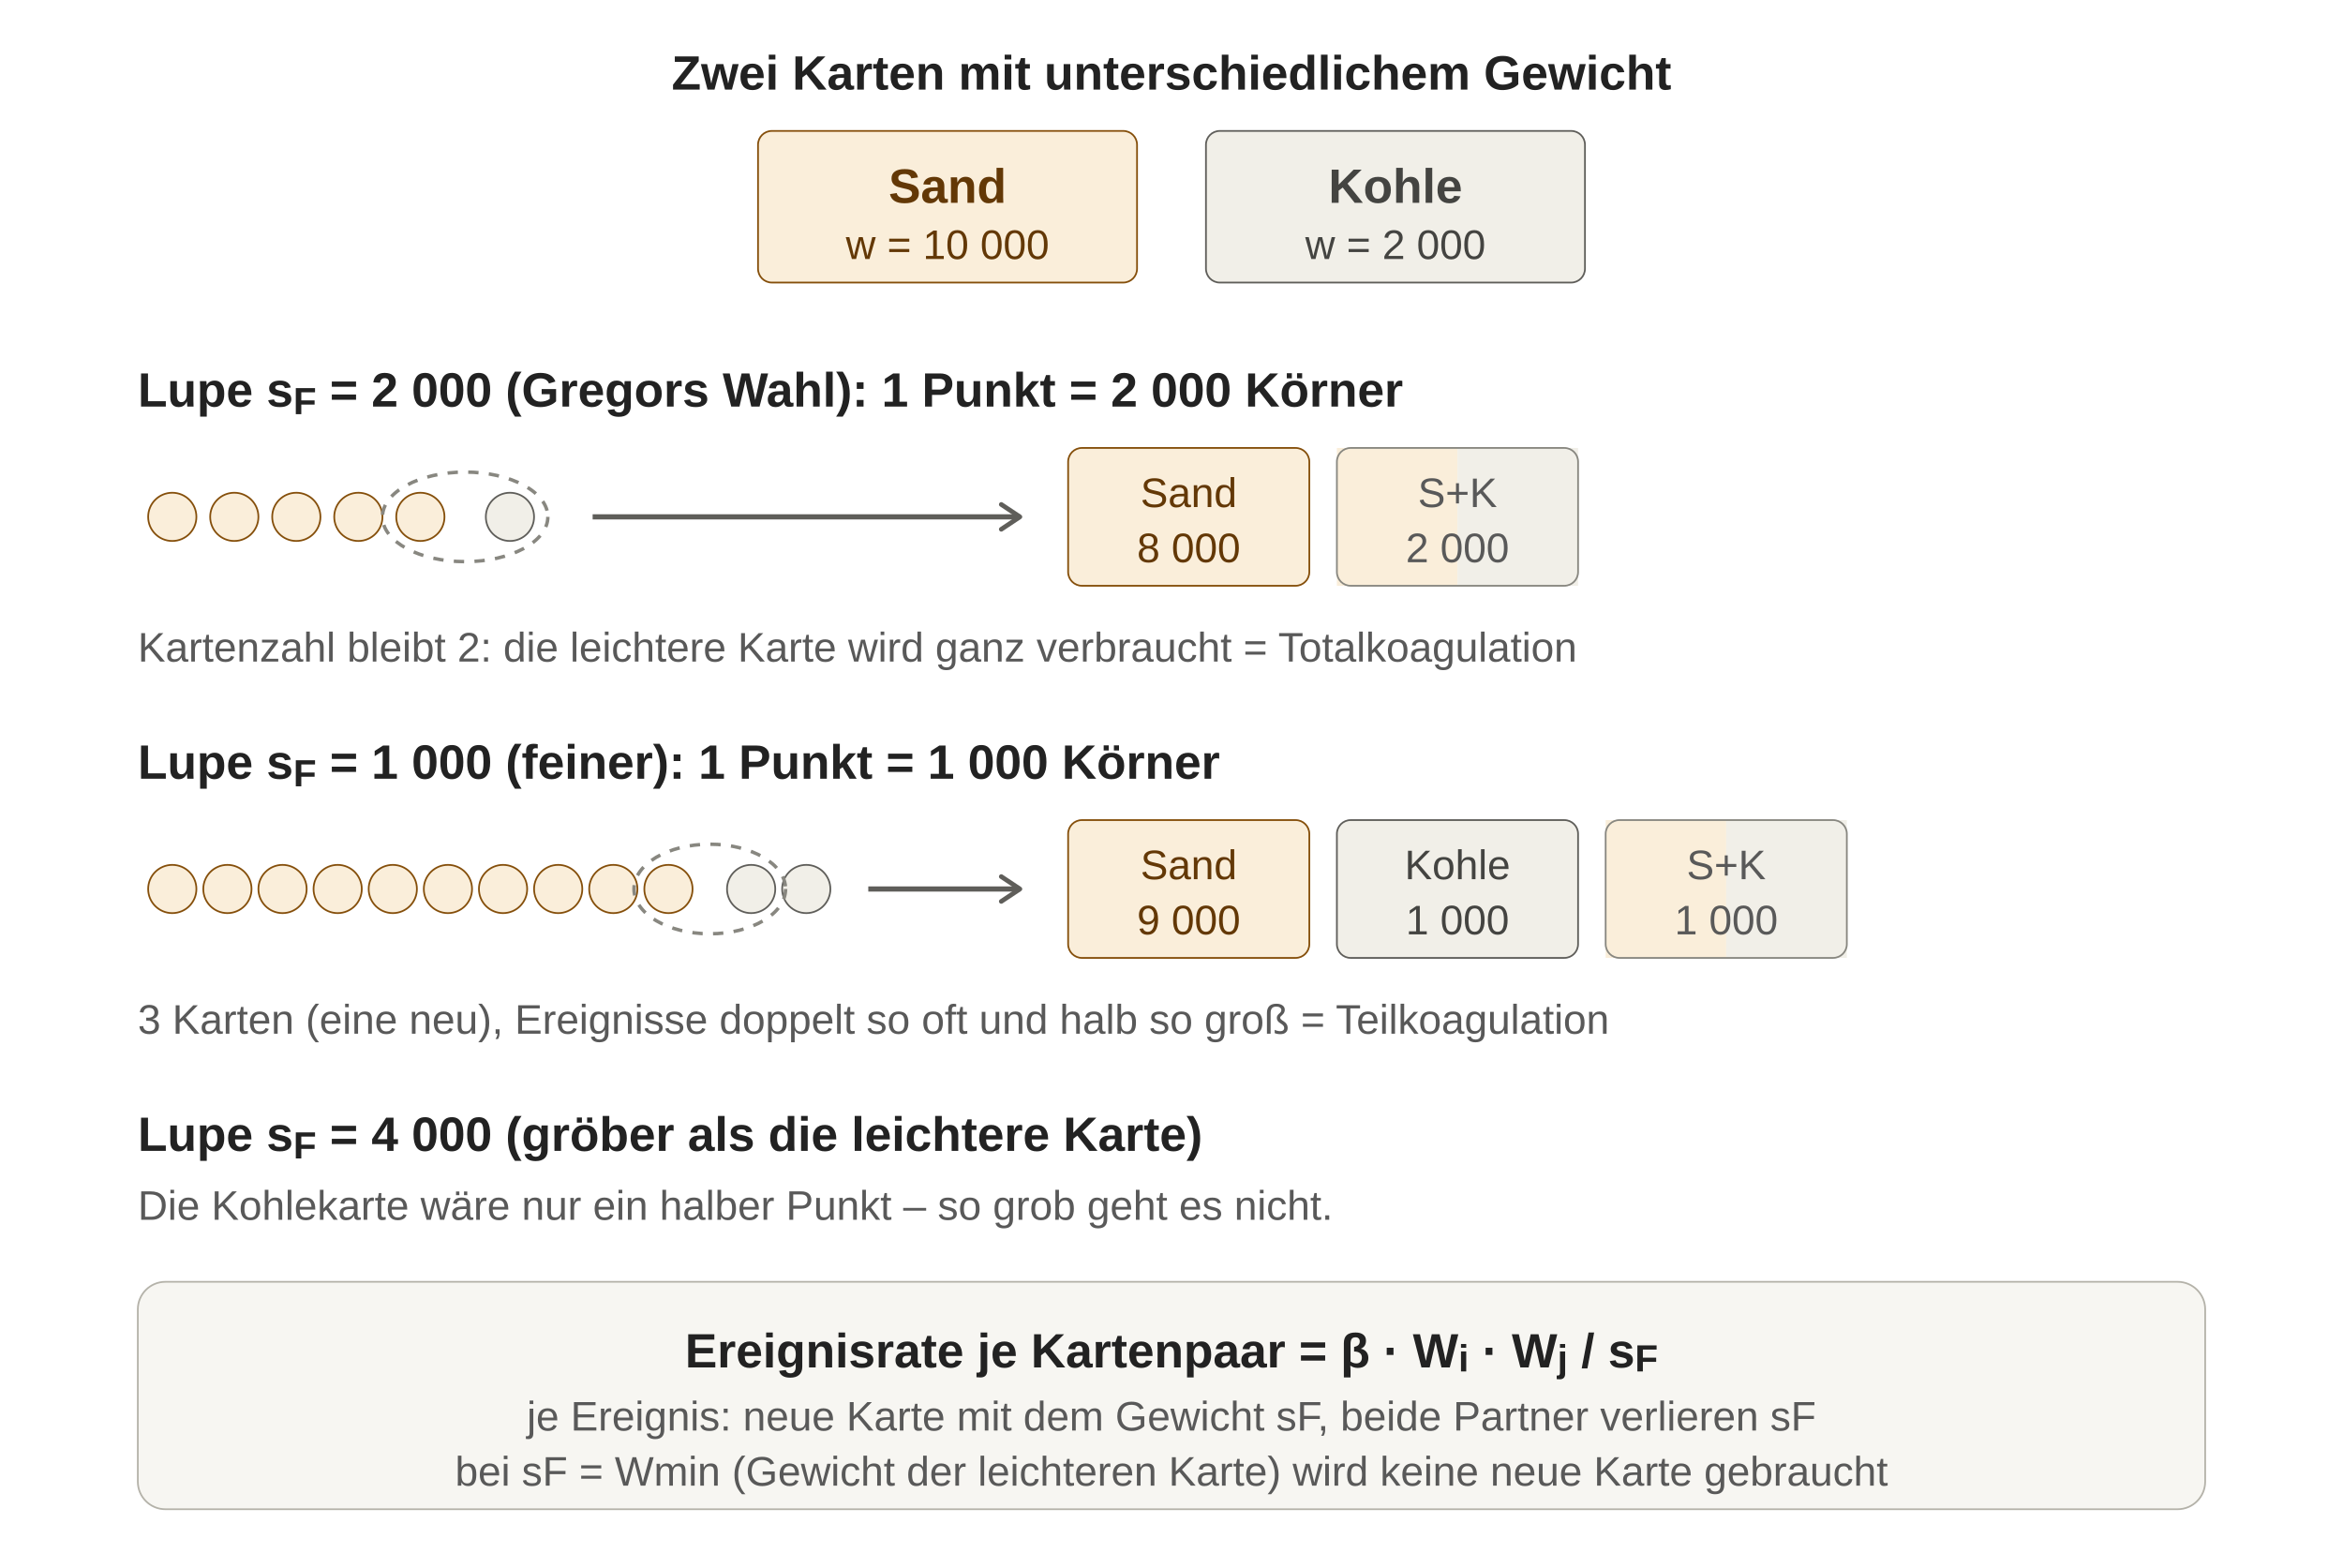
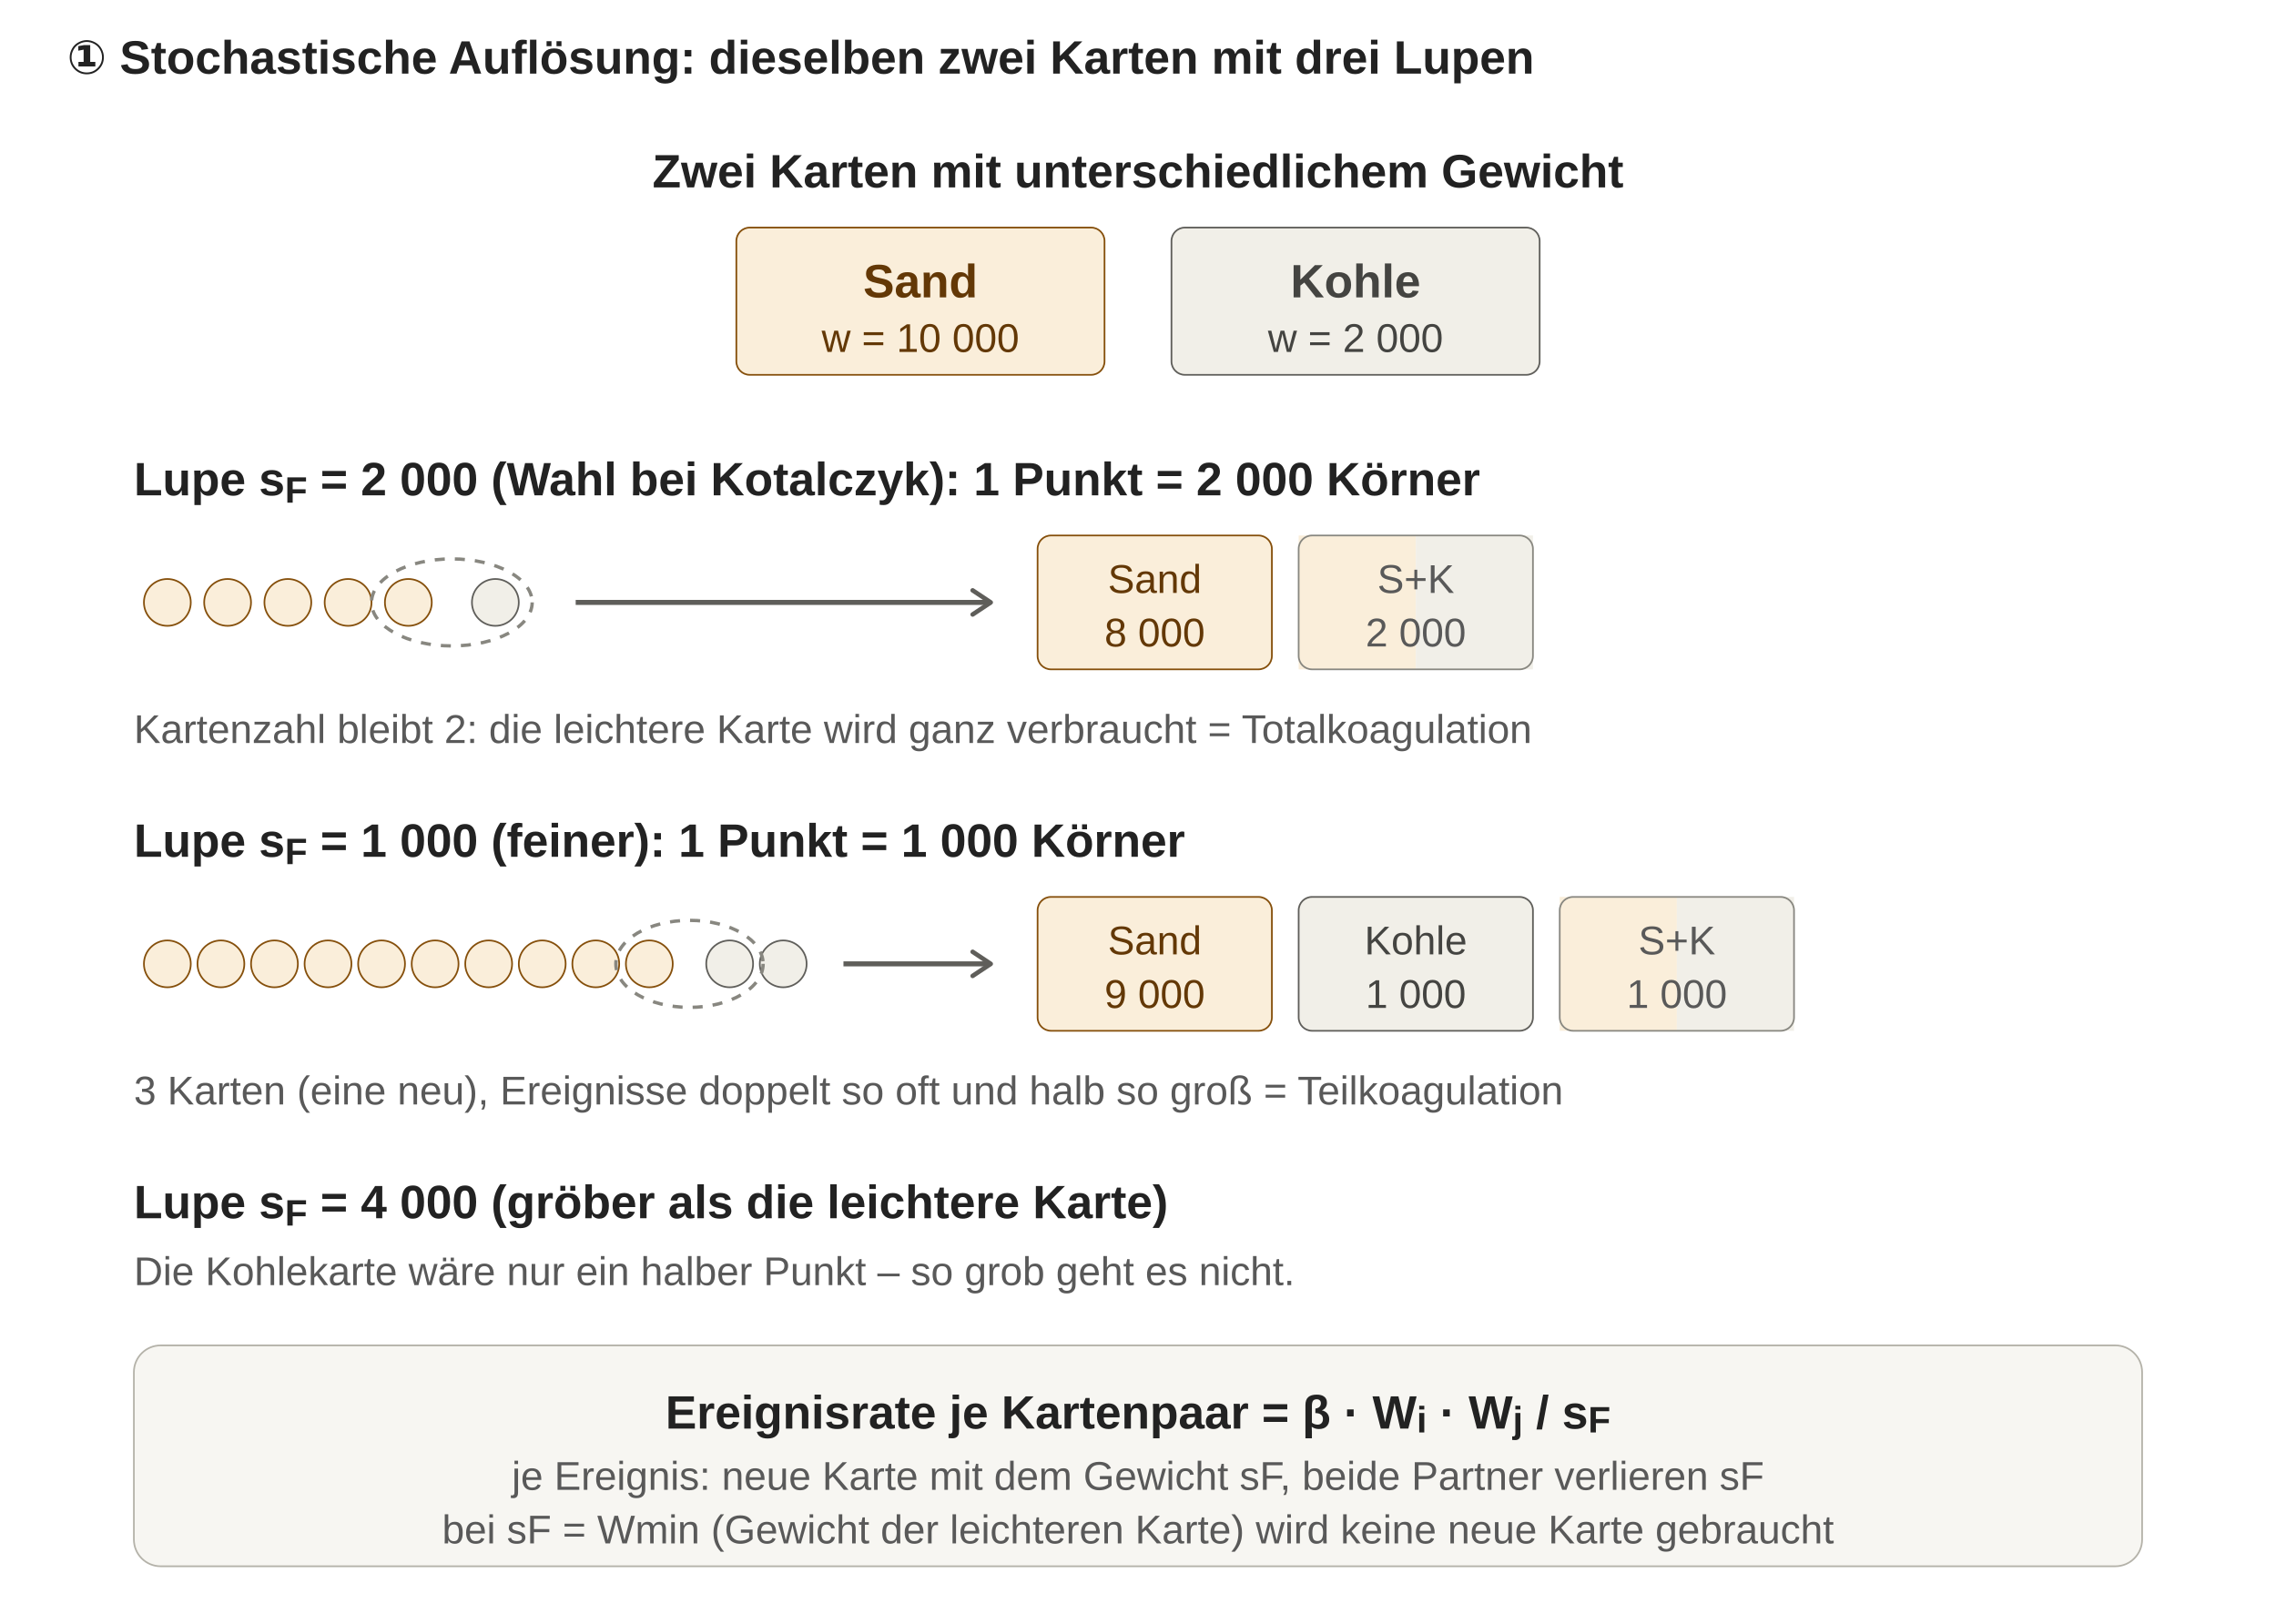
- <svg xmlns="http://www.w3.org/2000/svg" width="680" height="455" viewBox="0 0 680 455">
+ <svg xmlns="http://www.w3.org/2000/svg" width="680" height="485" viewBox="0 0 680 485">
  <style>
text { font-family: Calibri, Arial, sans-serif; }
.t { font-size: 14px; fill: #222222; }
.ts { font-size: 12px; fill: #595959; }
.th { font-size: 14px; font-weight: bold; fill: #222222; }
.c-amber rect, .c-amber circle, rect.c-amber, circle.c-amber { fill: #FAEEDA; stroke: #854F0B; }
.c-amber text { fill: #633806; }
.c-gray rect, .c-gray circle, rect.c-gray, circle.c-gray { fill: #F1EFE8; stroke: #5F5E5A; }
.c-gray text { fill: #444441; }
.box { fill: #F7F6F2; stroke: #B4B2A9; }
.arr { stroke: #5F5E5A; stroke-width: 1.5; fill: none; }
.c-red rect, rect.c-red { fill: #FCEBEB; stroke: #A32D2D; }
.c-red text { fill: #791F1F; }
.c-green rect, rect.c-green { fill: #EAF3DE; stroke: #3B6D11; }
.c-green text { fill: #27500A; }
</style>
  <defs>
    <marker id="arrow" viewBox="0 0 10 10" refX="8" refY="5" markerWidth="6" markerHeight="6" orient="auto-start-reverse">
      <path d="M2 1L8 5L2 9" fill="none" stroke="#5F5E5A" stroke-width="1.5" stroke-linecap="round" stroke-linejoin="round" />
    </marker>
  </defs>
-   <text class="th" x="340" y="26" text-anchor="middle">Zwei Karten mit unterschiedlichem Gewicht</text>
-   <g class="c-amber">
-     <rect x="220" y="38" width="110" height="44" rx="4" stroke-width="0.5" />
-     <text class="th" x="275" y="54" text-anchor="middle" dominant-baseline="central">Sand</text>
-     <text class="ts" x="275" y="71" text-anchor="middle" dominant-baseline="central">w = 10 000</text>
+   <text data-titel="1" x="20" y="22" style="font-family: Calibri, Arial, sans-serif; font-size: 14px; font-weight: bold; fill: #222222">① Stochastische Auflösung: dieselben zwei Karten mit drei Lupen</text>
+   <g transform="translate(0,30)">
+     <text class="th" x="340" y="26" text-anchor="middle">Zwei Karten mit unterschiedlichem Gewicht</text>
+     <g class="c-amber">
+       <rect x="220" y="38" width="110" height="44" rx="4" stroke-width="0.5" />
+       <text class="th" x="275" y="54" text-anchor="middle" dominant-baseline="central">Sand</text>
+       <text class="ts" x="275" y="71" text-anchor="middle" dominant-baseline="central">w = 10 000</text>
+     </g>
+     <g class="c-gray">
+       <rect x="350" y="38" width="110" height="44" rx="4" stroke-width="0.5" />
+       <text class="th" x="405" y="54" text-anchor="middle" dominant-baseline="central">Kohle</text>
+       <text class="ts" x="405" y="71" text-anchor="middle" dominant-baseline="central">w = 2 000</text>
+     </g>
+     <text class="th" x="40" y="118">Lupe s<tspan baseline-shift="sub" font-size="11">F</tspan> = 2 000 (Wahl bei Kotalczyk): 1 Punkt = 2 000 Körner</text>
+     <circle class="c-amber" cx="50" cy="150" r="7" stroke-width="0.5" />
+     <circle class="c-amber" cx="68" cy="150" r="7" stroke-width="0.5" />
+     <circle class="c-amber" cx="86" cy="150" r="7" stroke-width="0.5" />
+     <circle class="c-amber" cx="104" cy="150" r="7" stroke-width="0.5" />
+     <circle class="c-amber" cx="122" cy="150" r="7" stroke-width="0.5" />
+     <circle class="c-gray" cx="148" cy="150" r="7" stroke-width="0.5" />
+     <ellipse cx="135" cy="150" rx="24" ry="13" fill="none" stroke="#888780" stroke-width="1" stroke-dasharray="3 3" />
+     <line x1="172" y1="150" x2="296" y2="150" class="arr" marker-end="url(#arrow)" />
+     <g class="c-amber">
+       <rect x="310" y="130" width="70" height="40" rx="4" stroke-width="0.5" />
+       <text class="ts" x="345" y="143" text-anchor="middle" dominant-baseline="central">Sand</text>
+       <text class="ts" x="345" y="159" text-anchor="middle" dominant-baseline="central">8 000</text>
+     </g>
+     <rect class="c-amber" x="388" y="130" width="35" height="40" stroke-width="0" />
+     <rect class="c-gray" x="423" y="130" width="35" height="40" stroke-width="0" />
+     <rect x="388" y="130" width="70" height="40" rx="4" fill="none" stroke="#888780" stroke-width="0.5" />
+     <text class="ts" x="423" y="143" text-anchor="middle" dominant-baseline="central">S+K</text>
+     <text class="ts" x="423" y="159" text-anchor="middle" dominant-baseline="central">2 000</text>
+     <text class="ts" x="40" y="192">Kartenzahl bleibt 2: die leichtere Karte wird ganz verbraucht = Totalkoagulation</text>
+     <text class="th" x="40" y="226">Lupe s<tspan baseline-shift="sub" font-size="11">F</tspan> = 1 000 (feiner): 1 Punkt = 1 000 Körner</text>
+     <circle class="c-amber" cx="50" cy="258" r="7" stroke-width="0.5" />
+     <circle class="c-amber" cx="66" cy="258" r="7" stroke-width="0.5" />
+     <circle class="c-amber" cx="82" cy="258" r="7" stroke-width="0.5" />
+     <circle class="c-amber" cx="98" cy="258" r="7" stroke-width="0.5" />
+     <circle class="c-amber" cx="114" cy="258" r="7" stroke-width="0.5" />
+     <circle class="c-amber" cx="130" cy="258" r="7" stroke-width="0.5" />
+     <circle class="c-amber" cx="146" cy="258" r="7" stroke-width="0.5" />
+     <circle class="c-amber" cx="162" cy="258" r="7" stroke-width="0.5" />
+     <circle class="c-amber" cx="178" cy="258" r="7" stroke-width="0.5" />
+     <circle class="c-amber" cx="194" cy="258" r="7" stroke-width="0.5" />
+     <circle class="c-gray" cx="218" cy="258" r="7" stroke-width="0.5" />
+     <circle class="c-gray" cx="234" cy="258" r="7" stroke-width="0.5" />
+     <ellipse cx="206" cy="258" rx="22" ry="13" fill="none" stroke="#888780" stroke-width="1" stroke-dasharray="3 3" />
+     <line x1="252" y1="258" x2="296" y2="258" class="arr" marker-end="url(#arrow)" />
+     <g class="c-amber">
+       <rect x="310" y="238" width="70" height="40" rx="4" stroke-width="0.5" />
+       <text class="ts" x="345" y="251" text-anchor="middle" dominant-baseline="central">Sand</text>
+       <text class="ts" x="345" y="267" text-anchor="middle" dominant-baseline="central">9 000</text>
+     </g>
+     <g class="c-gray">
+       <rect x="388" y="238" width="70" height="40" rx="4" stroke-width="0.5" />
+       <text class="ts" x="423" y="251" text-anchor="middle" dominant-baseline="central">Kohle</text>
+       <text class="ts" x="423" y="267" text-anchor="middle" dominant-baseline="central">1 000</text>
+     </g>
+     <rect class="c-amber" x="466" y="238" width="35" height="40" stroke-width="0" />
+     <rect class="c-gray" x="501" y="238" width="35" height="40" stroke-width="0" />
+     <rect x="466" y="238" width="70" height="40" rx="4" fill="none" stroke="#888780" stroke-width="0.5" />
+     <text class="ts" x="501" y="251" text-anchor="middle" dominant-baseline="central">S+K</text>
+     <text class="ts" x="501" y="267" text-anchor="middle" dominant-baseline="central">1 000</text>
+     <text class="ts" x="40" y="300">3 Karten (eine neu), Ereignisse doppelt so oft und halb so groß = Teilkoagulation</text>
+     <text class="th" x="40" y="334">Lupe s<tspan baseline-shift="sub" font-size="11">F</tspan> = 4 000 (gröber als die leichtere Karte)</text>
+     <text class="ts" x="40" y="354">Die Kohlekarte wäre nur ein halber Punkt – so grob geht es nicht.</text>
+     <rect class="box" x="40" y="372" width="600" height="66" rx="8" stroke-width="0.5" />
+     <text class="th" x="340" y="392" text-anchor="middle" dominant-baseline="central">Ereignisrate je Kartenpaar = β · W<tspan baseline-shift="sub" font-size="11">i</tspan> · W<tspan baseline-shift="sub" font-size="11">j</tspan> / s<tspan baseline-shift="sub" font-size="11">F</tspan>
+     </text>
+     <text class="ts" x="340" y="411" text-anchor="middle" dominant-baseline="central">je Ereignis: neue Karte mit dem Gewicht sF, beide Partner verlieren sF</text>
+     <text class="ts" x="340" y="427" text-anchor="middle" dominant-baseline="central">bei sF = Wmin (Gewicht der leichteren Karte) wird keine neue Karte gebraucht</text>
  </g>
-   <g class="c-gray">
-     <rect x="350" y="38" width="110" height="44" rx="4" stroke-width="0.5" />
-     <text class="th" x="405" y="54" text-anchor="middle" dominant-baseline="central">Kohle</text>
-     <text class="ts" x="405" y="71" text-anchor="middle" dominant-baseline="central">w = 2 000</text>
-   </g>
-   <text class="th" x="40" y="118">Lupe s<tspan baseline-shift="sub" font-size="11">F</tspan> = 2 000 (Gregors Wahl): 1 Punkt = 2 000 Körner</text>
-   <circle class="c-amber" cx="50" cy="150" r="7" stroke-width="0.5" />
-   <circle class="c-amber" cx="68" cy="150" r="7" stroke-width="0.5" />
-   <circle class="c-amber" cx="86" cy="150" r="7" stroke-width="0.5" />
-   <circle class="c-amber" cx="104" cy="150" r="7" stroke-width="0.5" />
-   <circle class="c-amber" cx="122" cy="150" r="7" stroke-width="0.5" />
-   <circle class="c-gray" cx="148" cy="150" r="7" stroke-width="0.5" />
-   <ellipse cx="135" cy="150" rx="24" ry="13" fill="none" stroke="#888780" stroke-width="1" stroke-dasharray="3 3" />
-   <line x1="172" y1="150" x2="296" y2="150" class="arr" marker-end="url(#arrow)" />
-   <g class="c-amber">
-     <rect x="310" y="130" width="70" height="40" rx="4" stroke-width="0.5" />
-     <text class="ts" x="345" y="143" text-anchor="middle" dominant-baseline="central">Sand</text>
-     <text class="ts" x="345" y="159" text-anchor="middle" dominant-baseline="central">8 000</text>
-   </g>
-   <rect class="c-amber" x="388" y="130" width="35" height="40" stroke-width="0" />
-   <rect class="c-gray" x="423" y="130" width="35" height="40" stroke-width="0" />
-   <rect x="388" y="130" width="70" height="40" rx="4" fill="none" stroke="#888780" stroke-width="0.5" />
-   <text class="ts" x="423" y="143" text-anchor="middle" dominant-baseline="central">S+K</text>
-   <text class="ts" x="423" y="159" text-anchor="middle" dominant-baseline="central">2 000</text>
-   <text class="ts" x="40" y="192">Kartenzahl bleibt 2: die leichtere Karte wird ganz verbraucht = Totalkoagulation</text>
-   <text class="th" x="40" y="226">Lupe s<tspan baseline-shift="sub" font-size="11">F</tspan> = 1 000 (feiner): 1 Punkt = 1 000 Körner</text>
-   <circle class="c-amber" cx="50" cy="258" r="7" stroke-width="0.5" />
-   <circle class="c-amber" cx="66" cy="258" r="7" stroke-width="0.5" />
-   <circle class="c-amber" cx="82" cy="258" r="7" stroke-width="0.5" />
-   <circle class="c-amber" cx="98" cy="258" r="7" stroke-width="0.5" />
-   <circle class="c-amber" cx="114" cy="258" r="7" stroke-width="0.5" />
-   <circle class="c-amber" cx="130" cy="258" r="7" stroke-width="0.5" />
-   <circle class="c-amber" cx="146" cy="258" r="7" stroke-width="0.5" />
-   <circle class="c-amber" cx="162" cy="258" r="7" stroke-width="0.5" />
-   <circle class="c-amber" cx="178" cy="258" r="7" stroke-width="0.5" />
-   <circle class="c-amber" cx="194" cy="258" r="7" stroke-width="0.5" />
-   <circle class="c-gray" cx="218" cy="258" r="7" stroke-width="0.5" />
-   <circle class="c-gray" cx="234" cy="258" r="7" stroke-width="0.5" />
-   <ellipse cx="206" cy="258" rx="22" ry="13" fill="none" stroke="#888780" stroke-width="1" stroke-dasharray="3 3" />
-   <line x1="252" y1="258" x2="296" y2="258" class="arr" marker-end="url(#arrow)" />
-   <g class="c-amber">
-     <rect x="310" y="238" width="70" height="40" rx="4" stroke-width="0.5" />
-     <text class="ts" x="345" y="251" text-anchor="middle" dominant-baseline="central">Sand</text>
-     <text class="ts" x="345" y="267" text-anchor="middle" dominant-baseline="central">9 000</text>
-   </g>
-   <g class="c-gray">
-     <rect x="388" y="238" width="70" height="40" rx="4" stroke-width="0.5" />
-     <text class="ts" x="423" y="251" text-anchor="middle" dominant-baseline="central">Kohle</text>
-     <text class="ts" x="423" y="267" text-anchor="middle" dominant-baseline="central">1 000</text>
-   </g>
-   <rect class="c-amber" x="466" y="238" width="35" height="40" stroke-width="0" />
-   <rect class="c-gray" x="501" y="238" width="35" height="40" stroke-width="0" />
-   <rect x="466" y="238" width="70" height="40" rx="4" fill="none" stroke="#888780" stroke-width="0.5" />
-   <text class="ts" x="501" y="251" text-anchor="middle" dominant-baseline="central">S+K</text>
-   <text class="ts" x="501" y="267" text-anchor="middle" dominant-baseline="central">1 000</text>
-   <text class="ts" x="40" y="300">3 Karten (eine neu), Ereignisse doppelt so oft und halb so groß = Teilkoagulation</text>
-   <text class="th" x="40" y="334">Lupe s<tspan baseline-shift="sub" font-size="11">F</tspan> = 4 000 (gröber als die leichtere Karte)</text>
-   <text class="ts" x="40" y="354">Die Kohlekarte wäre nur ein halber Punkt – so grob geht es nicht.</text>
-   <rect class="box" x="40" y="372" width="600" height="66" rx="8" stroke-width="0.5" />
-   <text class="th" x="340" y="392" text-anchor="middle" dominant-baseline="central">Ereignisrate je Kartenpaar = β · W<tspan baseline-shift="sub" font-size="11">i</tspan> · W<tspan baseline-shift="sub" font-size="11">j</tspan> / s<tspan baseline-shift="sub" font-size="11">F</tspan>
-   </text>
-   <text class="ts" x="340" y="411" text-anchor="middle" dominant-baseline="central">je Ereignis: neue Karte mit dem Gewicht sF, beide Partner verlieren sF</text>
-   <text class="ts" x="340" y="427" text-anchor="middle" dominant-baseline="central">bei sF = Wmin (Gewicht der leichteren Karte) wird keine neue Karte gebraucht</text>
</svg>
